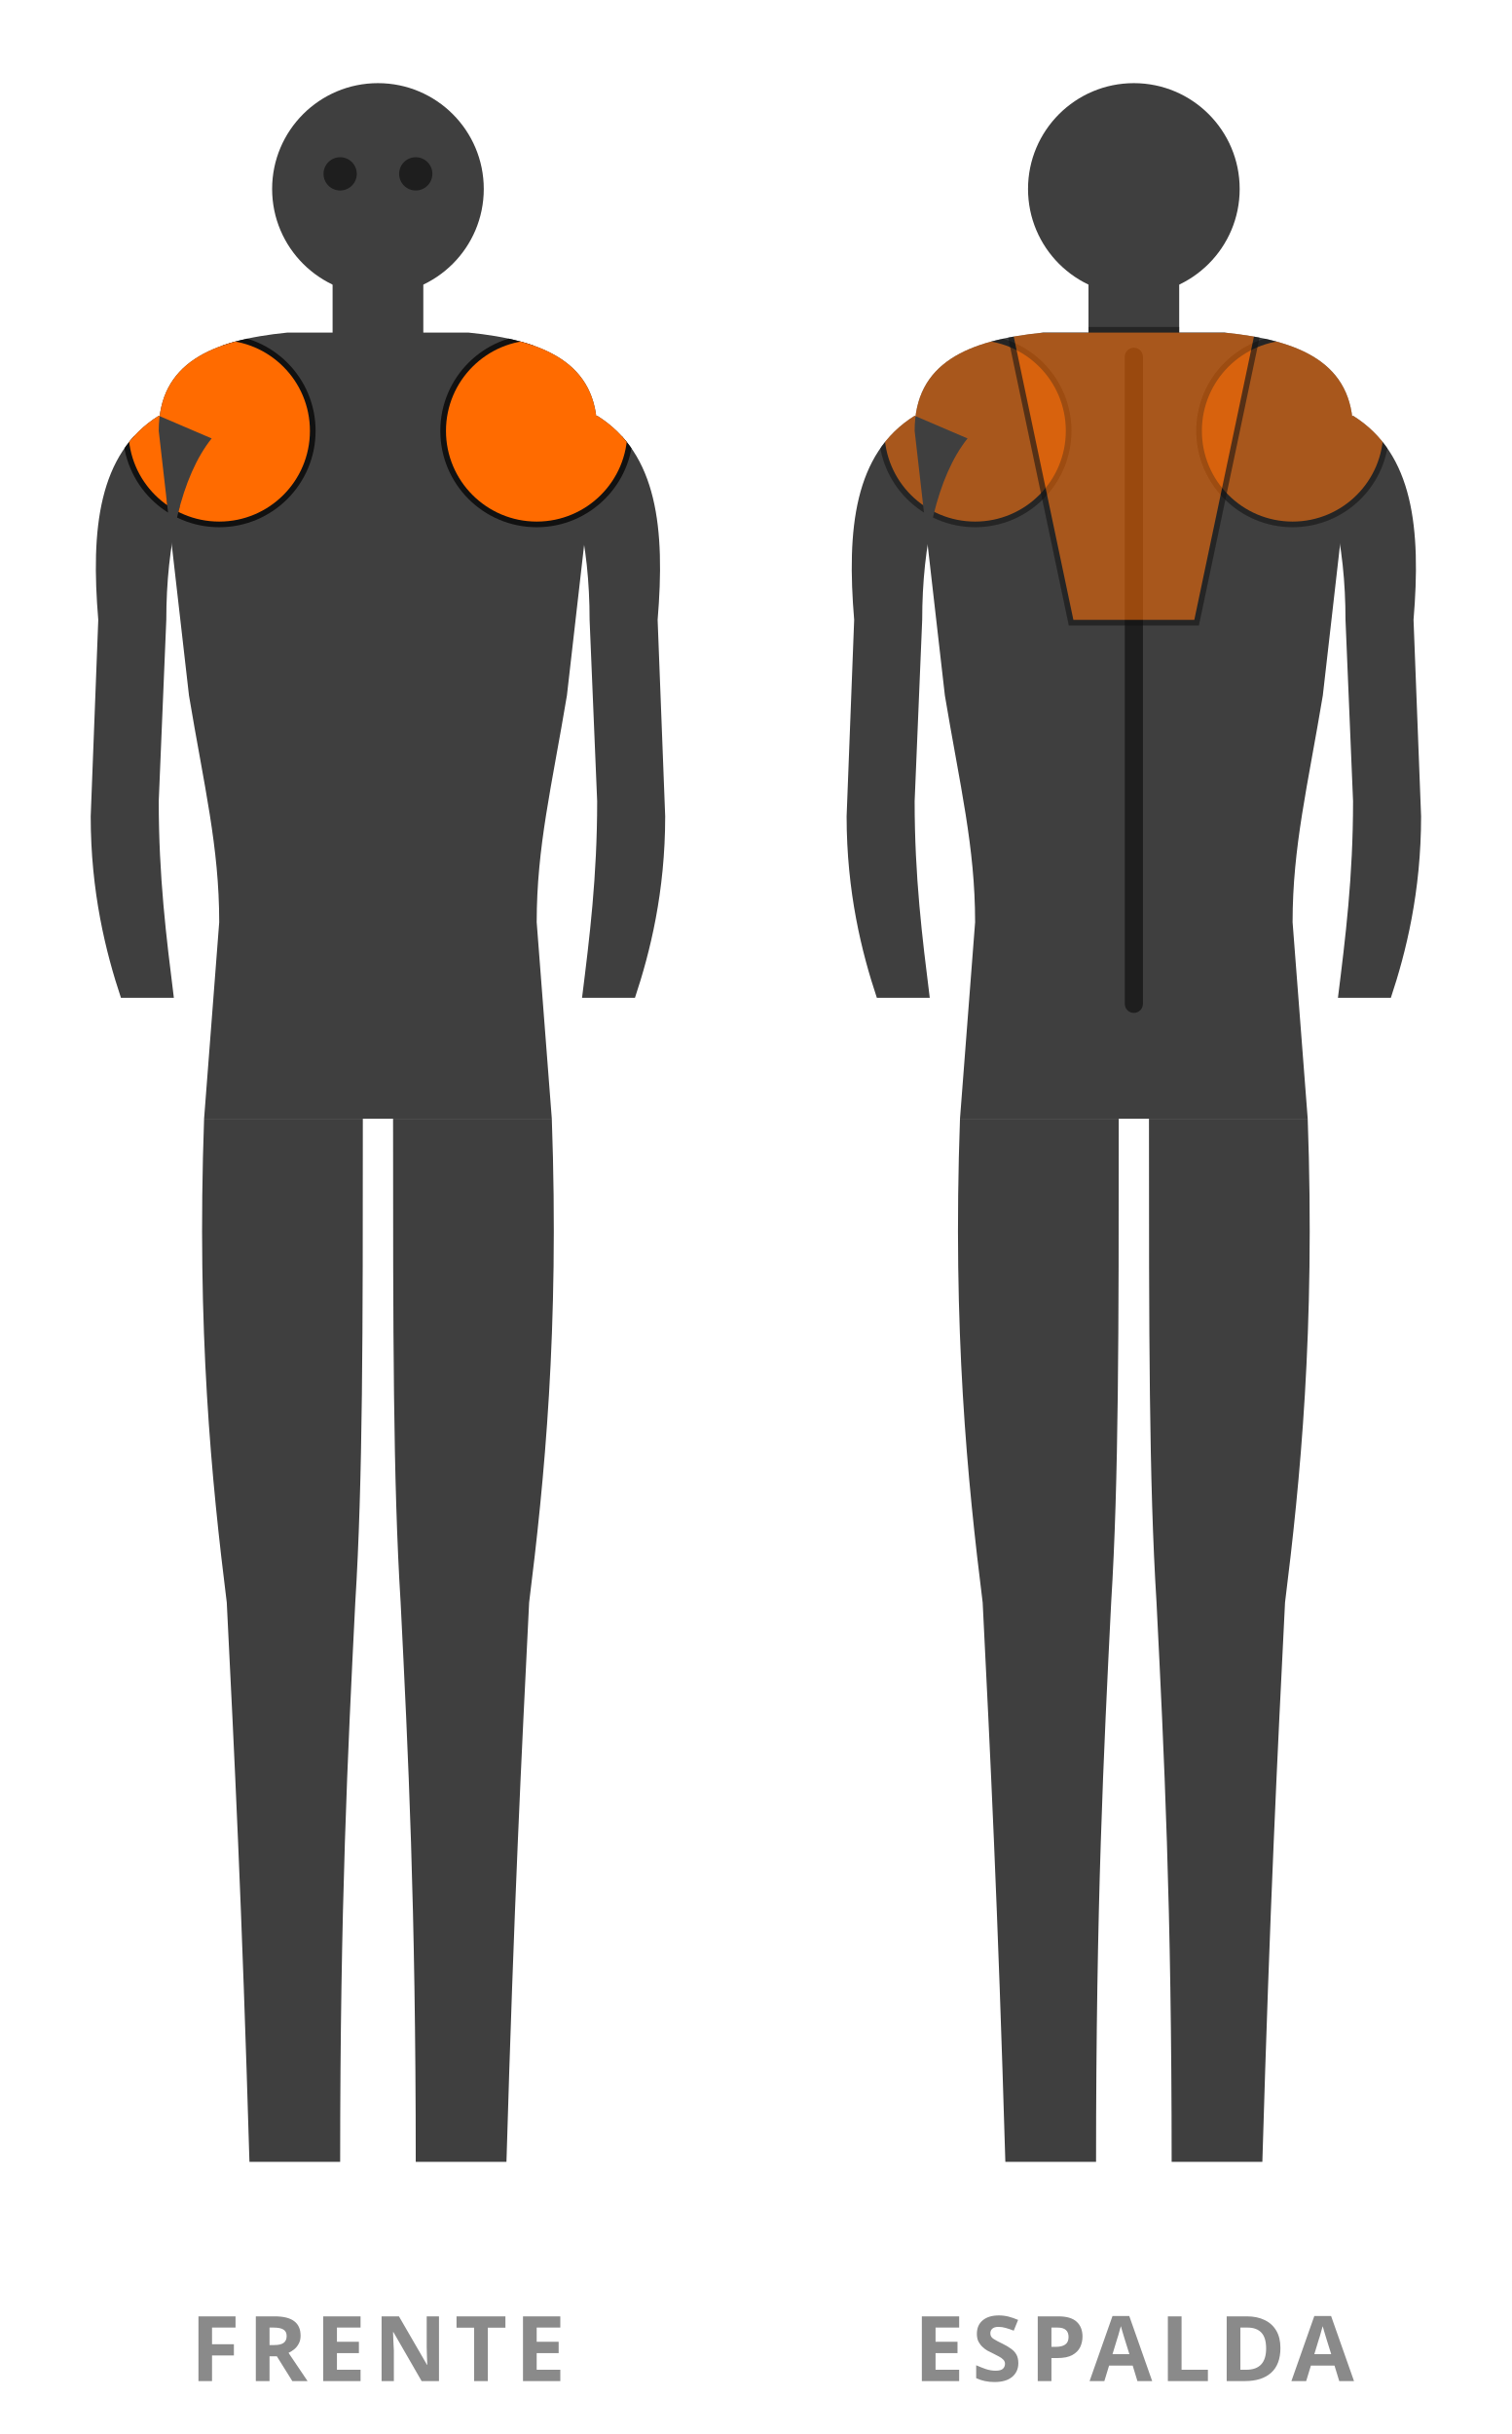
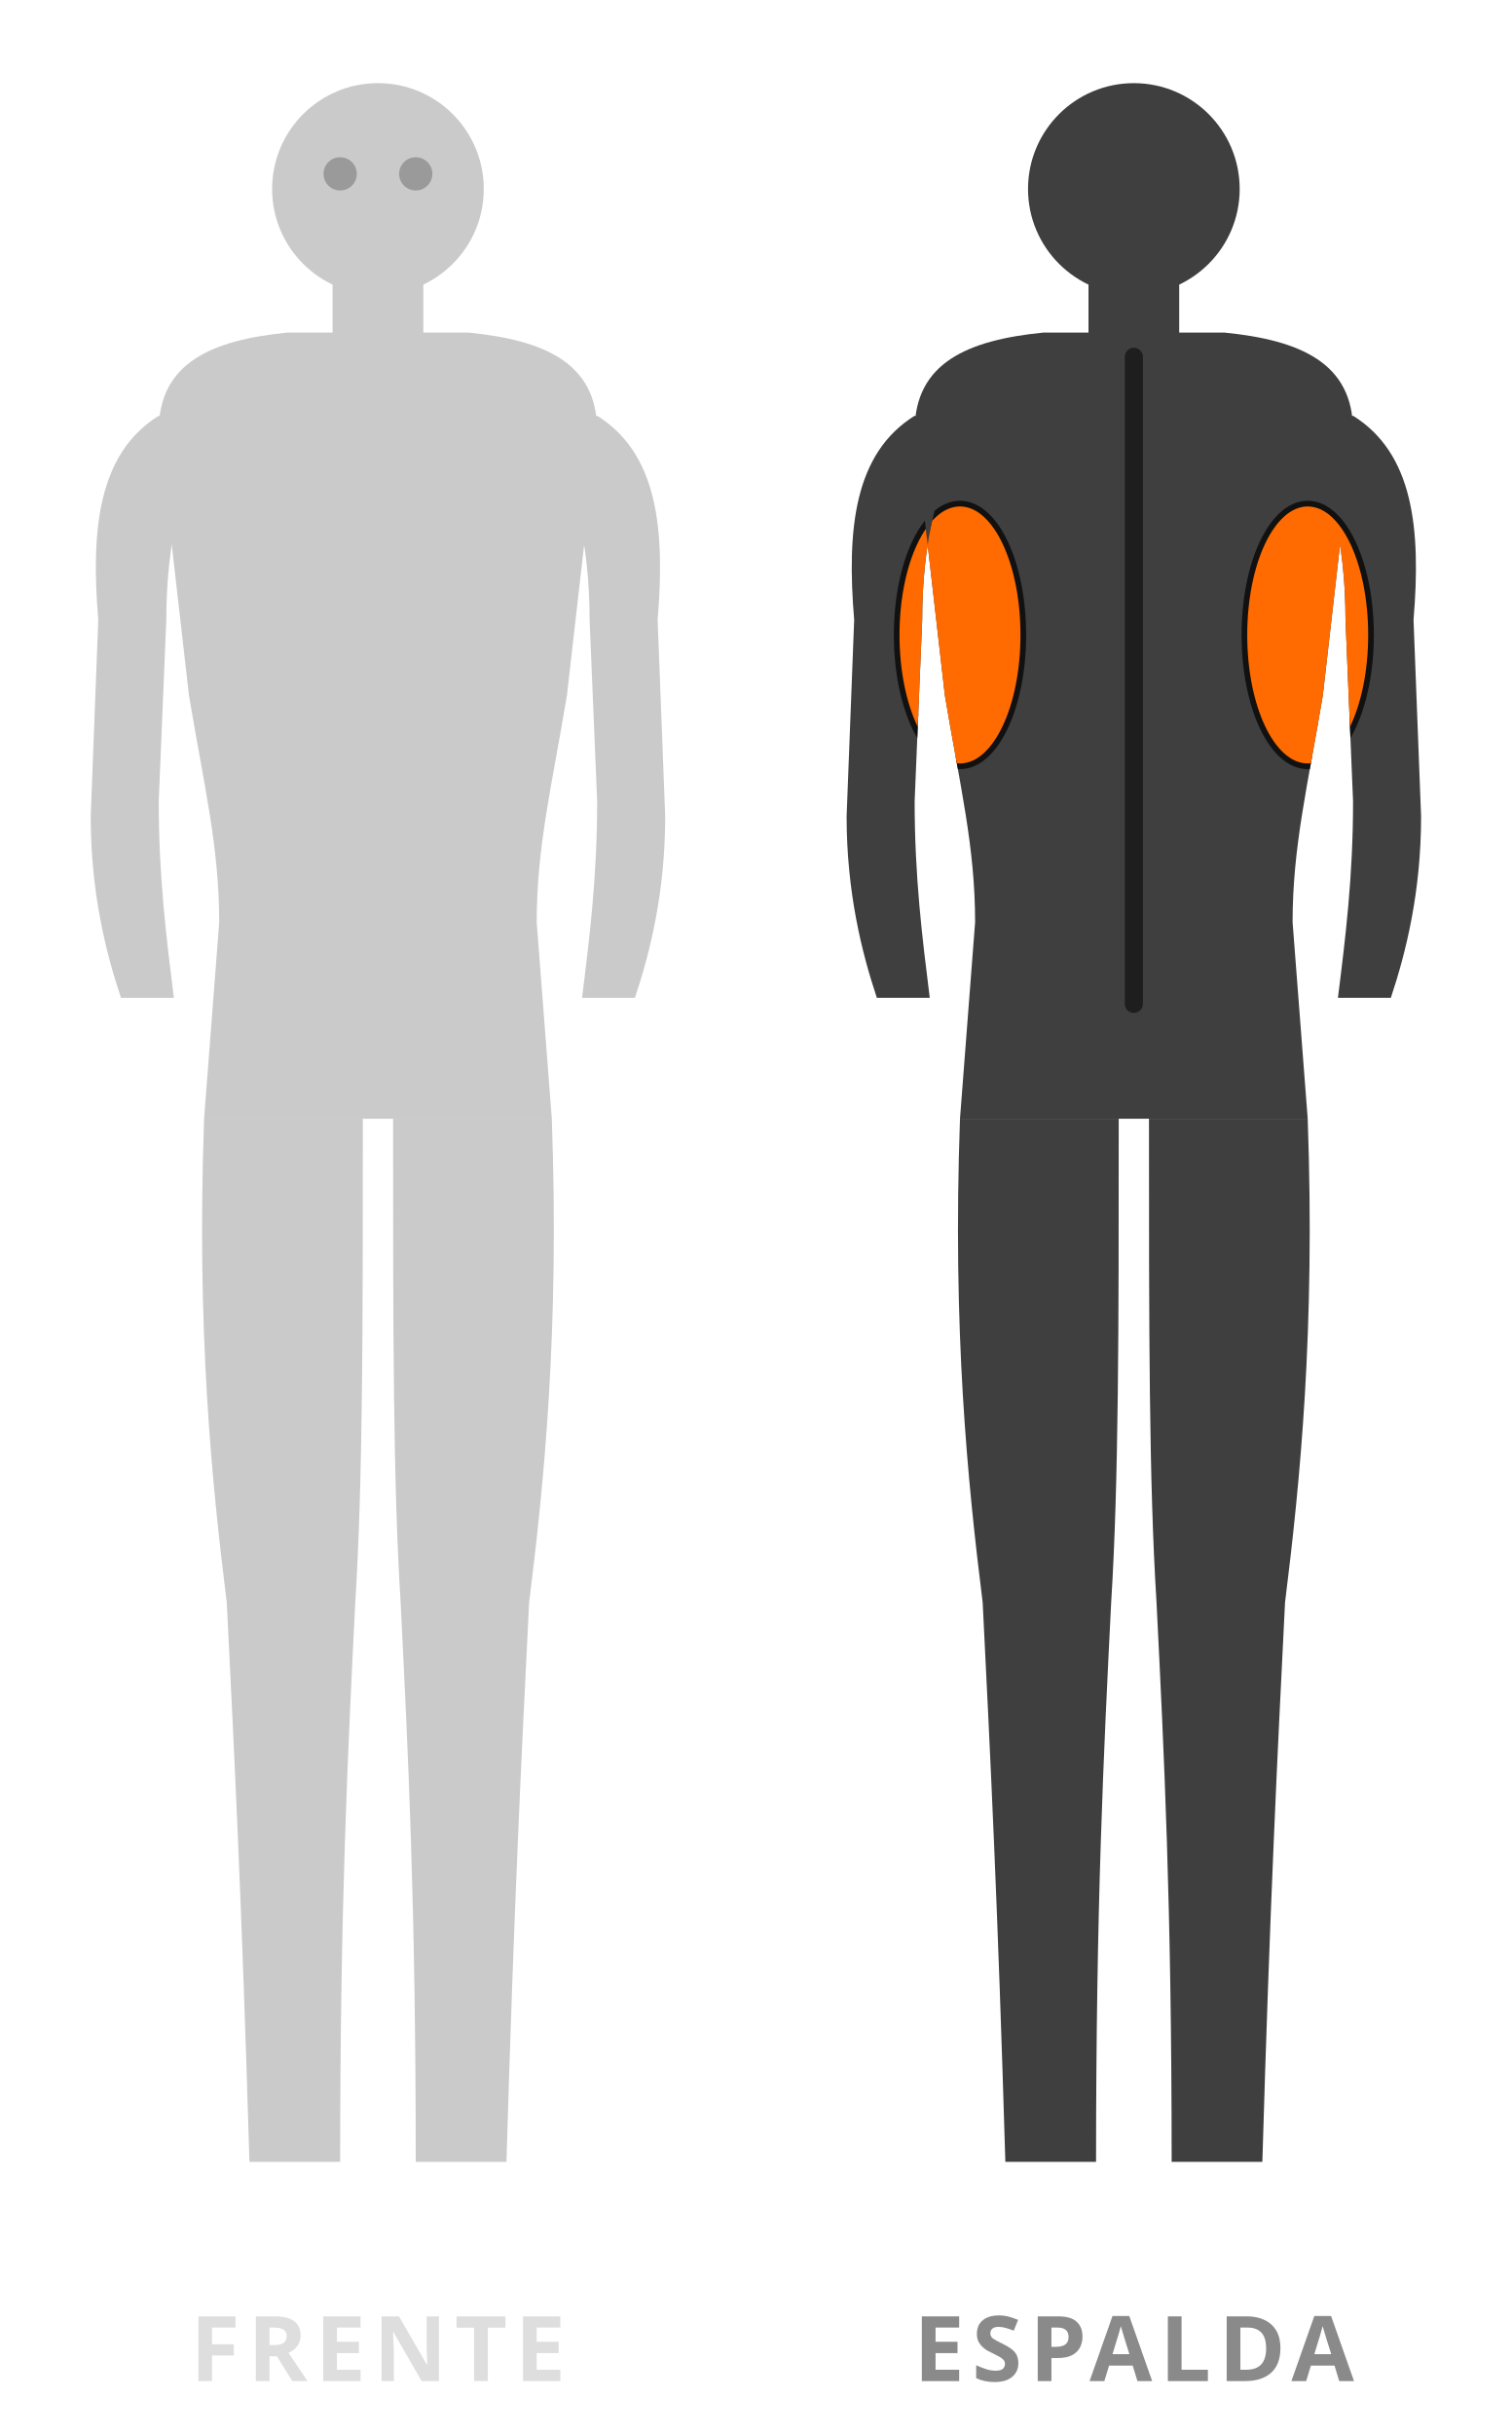
- <svg xmlns="http://www.w3.org/2000/svg" viewBox="0 0 200 322" width="200" height="322" role="img" aria-label="Músculos que trabaja: Elevaciones laterales">
+ <svg xmlns="http://www.w3.org/2000/svg" viewBox="0 0 200 322" width="200" height="322" role="img" aria-label="Músculos que trabaja: Patada de tríceps">
  <defs>
    <clipPath id="cuerpoF">
      <circle cx="50" cy="25" r="14" />
      <path d="M 44 36 h 12 v 12 h -12 Z" />
      <path d="M 21 57              C 21 48, 28 45, 38 44              L 62 44 C 72 45, 79 48, 79 57              L 75 92 C 73 104, 71 112, 71 122              L 73 148 L 27 148 L 29 122              C 29 112, 27 104, 25 92 Z" />
      <path d="M 21 55 C 13 60, 12 70, 13 82              L 12 108 C 12 118, 14 126, 16 132              L 23 132 C 22 124, 21 116, 21 106              L 22 82 C 22 72, 24 63, 28 58 Z" />
      <path d="M 79 55 C 87 60, 88 70, 87 82              L 88 108 C 88 118, 86 126, 84 132              L 77 132 C 78 124, 79 116, 79 106              L 78 82 C 78 72, 76 63, 72 58 Z" />
      <path d="M 27 148 C 26 176, 28 196, 30 212              C 31 232, 32 252, 33 286              L 45 286 C 45 252, 46 232, 47 212              C 48 196, 48 176, 48 148 Z" />
      <path d="M 73 148 C 74 176, 72 196, 70 212              C 69 232, 68 252, 67 286              L 55 286 C 55 252, 54 232, 53 212              C 52 196, 52 176, 52 148 Z" />
    </clipPath>
    <clipPath id="cuerpoD">
      <circle cx="150" cy="25" r="14" />
      <path d="M 144 36 h 12 v 12 h -12 Z" />
      <path d="M 121 57              C 121 48, 128 45, 138 44              L 162 44 C 172 45, 179 48, 179 57              L 175 92 C 173 104, 171 112, 171 122              L 173 148 L 127 148 L 129 122              C 129 112, 127 104, 125 92 Z" />
      <path d="M 121 55 C 113 60, 112 70, 113 82              L 112 108 C 112 118, 114 126, 116 132              L 123 132 C 122 124, 121 116, 121 106              L 122 82 C 122 72, 124 63, 128 58 Z" />
      <path d="M 179 55 C 187 60, 188 70, 187 82              L 188 108 C 188 118, 186 126, 184 132              L 177 132 C 178 124, 179 116, 179 106              L 178 82 C 178 72, 176 63, 172 58 Z" />
      <path d="M 127 148 C 126 176, 128 196, 130 212              C 131 232, 132 252, 133 286              L 145 286 C 145 252, 146 232, 147 212              C 148 196, 148 176, 148 148 Z" />
      <path d="M 173 148 C 174 176, 172 196, 170 212              C 169 232, 168 252, 167 286              L 155 286 C 155 252, 154 232, 153 212              C 152 196, 152 176, 152 148 Z" />
    </clipPath>
  </defs>
  <style>
    .base { fill: #3f3f3f; }
    /* El borde del color del fondo separa grupos contiguos. Sin él, lumbar +
       glúteo + isquios se fundían en un único bloque naranja de la cintura a
       la rodilla y no se distinguía qué trabajaba qué. */
    /* La cara y la columna: lo justo para saber de qué lado se mira. Tienen
       que verse a tamaño miniatura, así que no pueden ser un matiz del gris. */
    .detalle { fill: #1e1e1e; }
    .prim, .sec { stroke: #111; stroke-width: 1.5; paint-order: stroke; }
    .prim { fill: #ff6b00; }
    /* .38 quedaba marrón apagado sobre el gris del cuerpo y se confundía con
       él: a este tamaño "también trabaja esto" tiene que verse. */
    .sec  { fill: #ff6b00; opacity: .55; }
    .et   { fill: #8a8a8a; font: 700 12px system-ui, sans-serif; text-anchor: middle; letter-spacing: 1px; }
    /* El lado que no trabaja nada, y su etiqueta, en segundo plano. */
    .apagado { opacity: .28; }
    @media (prefers-color-scheme: light) {
      .base { fill: #d6d1c6; }
      .detalle { fill: #a49d8e; }
      .et   { fill: #7a7060; }
      .prim, .sec { stroke: #f7f5f0; }
    }
  </style>
-   <g class="base">
+   <g class="base apagado">
    <circle cx="50" cy="25" r="14" />
    <path d="M 44 36 h 12 v 12 h -12 Z" />
    <path d="M 21 57              C 21 48, 28 45, 38 44              L 62 44 C 72 45, 79 48, 79 57              L 75 92 C 73 104, 71 112, 71 122              L 73 148 L 27 148 L 29 122              C 29 112, 27 104, 25 92 Z" />
    <path d="M 21 55 C 13 60, 12 70, 13 82              L 12 108 C 12 118, 14 126, 16 132              L 23 132 C 22 124, 21 116, 21 106              L 22 82 C 22 72, 24 63, 28 58 Z" />
    <path d="M 79 55 C 87 60, 88 70, 87 82              L 88 108 C 88 118, 86 126, 84 132              L 77 132 C 78 124, 79 116, 79 106              L 78 82 C 78 72, 76 63, 72 58 Z" />
    <path d="M 27 148 C 26 176, 28 196, 30 212              C 31 232, 32 252, 33 286              L 45 286 C 45 252, 46 232, 47 212              C 48 196, 48 176, 48 148 Z" />
    <path d="M 73 148 C 74 176, 72 196, 70 212              C 69 232, 68 252, 67 286              L 55 286 C 55 252, 54 232, 53 212              C 52 196, 52 176, 52 148 Z" />
  </g>
-   <g class="detalle">
+   <g class="detalle apagado">
    <circle cx="45" cy="23" r="2.2" />
    <circle cx="55" cy="23" r="2.2" />
  </g>
  <g class="base">
    <circle cx="150" cy="25" r="14" />
    <path d="M 144 36 h 12 v 12 h -12 Z" />
    <path d="M 121 57              C 121 48, 128 45, 138 44              L 162 44 C 172 45, 179 48, 179 57              L 175 92 C 173 104, 171 112, 171 122              L 173 148 L 127 148 L 129 122              C 129 112, 127 104, 125 92 Z" />
    <path d="M 121 55 C 113 60, 112 70, 113 82              L 112 108 C 112 118, 114 126, 116 132              L 123 132 C 122 124, 121 116, 121 106              L 122 82 C 122 72, 124 63, 128 58 Z" />
    <path d="M 179 55 C 187 60, 188 70, 187 82              L 188 108 C 188 118, 186 126, 184 132              L 177 132 C 178 124, 179 116, 179 106              L 178 82 C 178 72, 176 63, 172 58 Z" />
    <path d="M 127 148 C 126 176, 128 196, 130 212              C 131 232, 132 252, 133 286              L 145 286 C 145 252, 146 232, 147 212              C 148 196, 148 176, 148 148 Z" />
    <path d="M 173 148 C 174 176, 172 196, 170 212              C 169 232, 168 252, 167 286              L 155 286 C 155 252, 154 232, 153 212              C 152 196, 152 176, 152 148 Z" />
  </g>
  <g class="detalle">
    <rect x="148.8" y="46" width="2.4" height="88" rx="1.2" />
  </g>
-   <g class="sec" clip-path="url(#cuerpoD)">
+   <g class="prim" clip-path="url(#cuerpoD)">
    <g transform="translate(100,0)">
-       <circle cx="29" cy="57" r="12" />
-       <circle cx="71" cy="57" r="12" />
+       <ellipse cx="27" cy="84" rx="8" ry="17" />
+       <ellipse cx="73" cy="84" rx="8" ry="17" />
    </g>
  </g>
-   <g class="sec" clip-path="url(#cuerpoD)">
-     <g transform="translate(100,0)">
-       <path d="M 34 44 L 66 44 L 58 82 L 42 82 Z" />
-     </g>
-   </g>
-   <g class="prim" clip-path="url(#cuerpoF)">
-     <circle cx="29" cy="57" r="12" />
-     <circle cx="71" cy="57" r="12" />
-   </g>
-   <text class="et" x="50" y="315">FRENTE</text>
+   <text class="et apagado" x="50" y="315">FRENTE</text>
  <text class="et" x="150" y="315">ESPALDA</text>
</svg>
